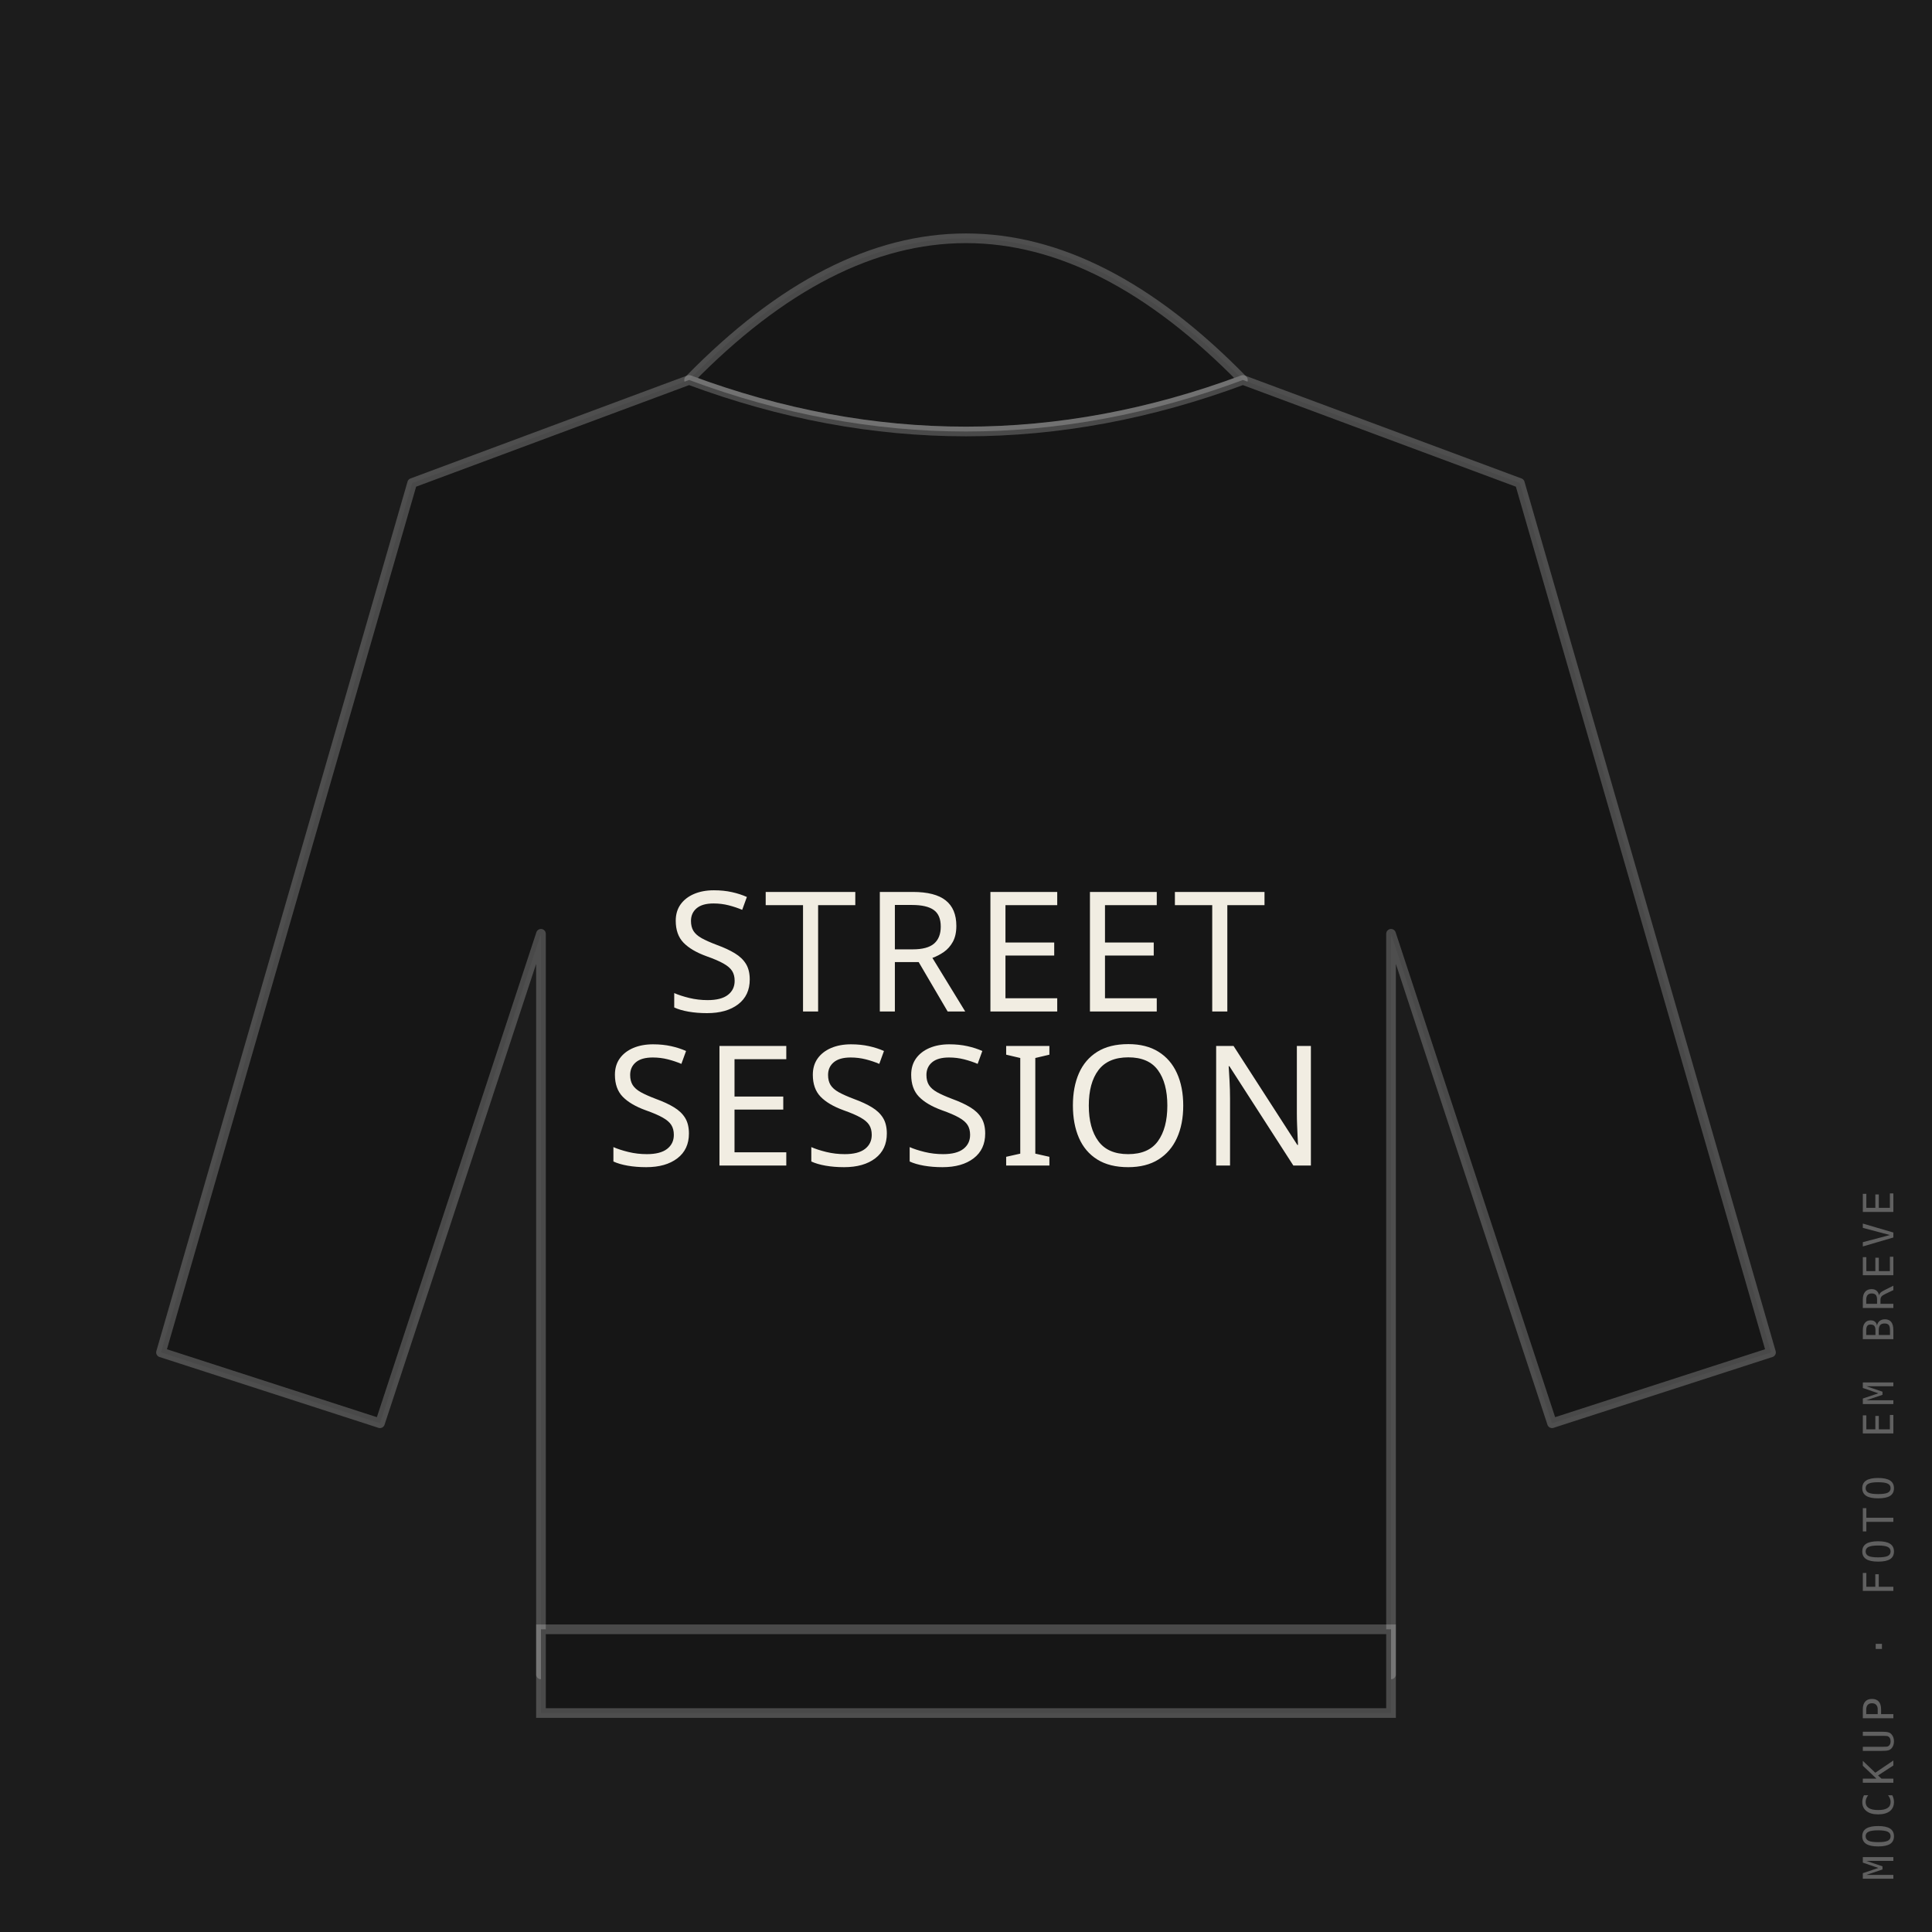
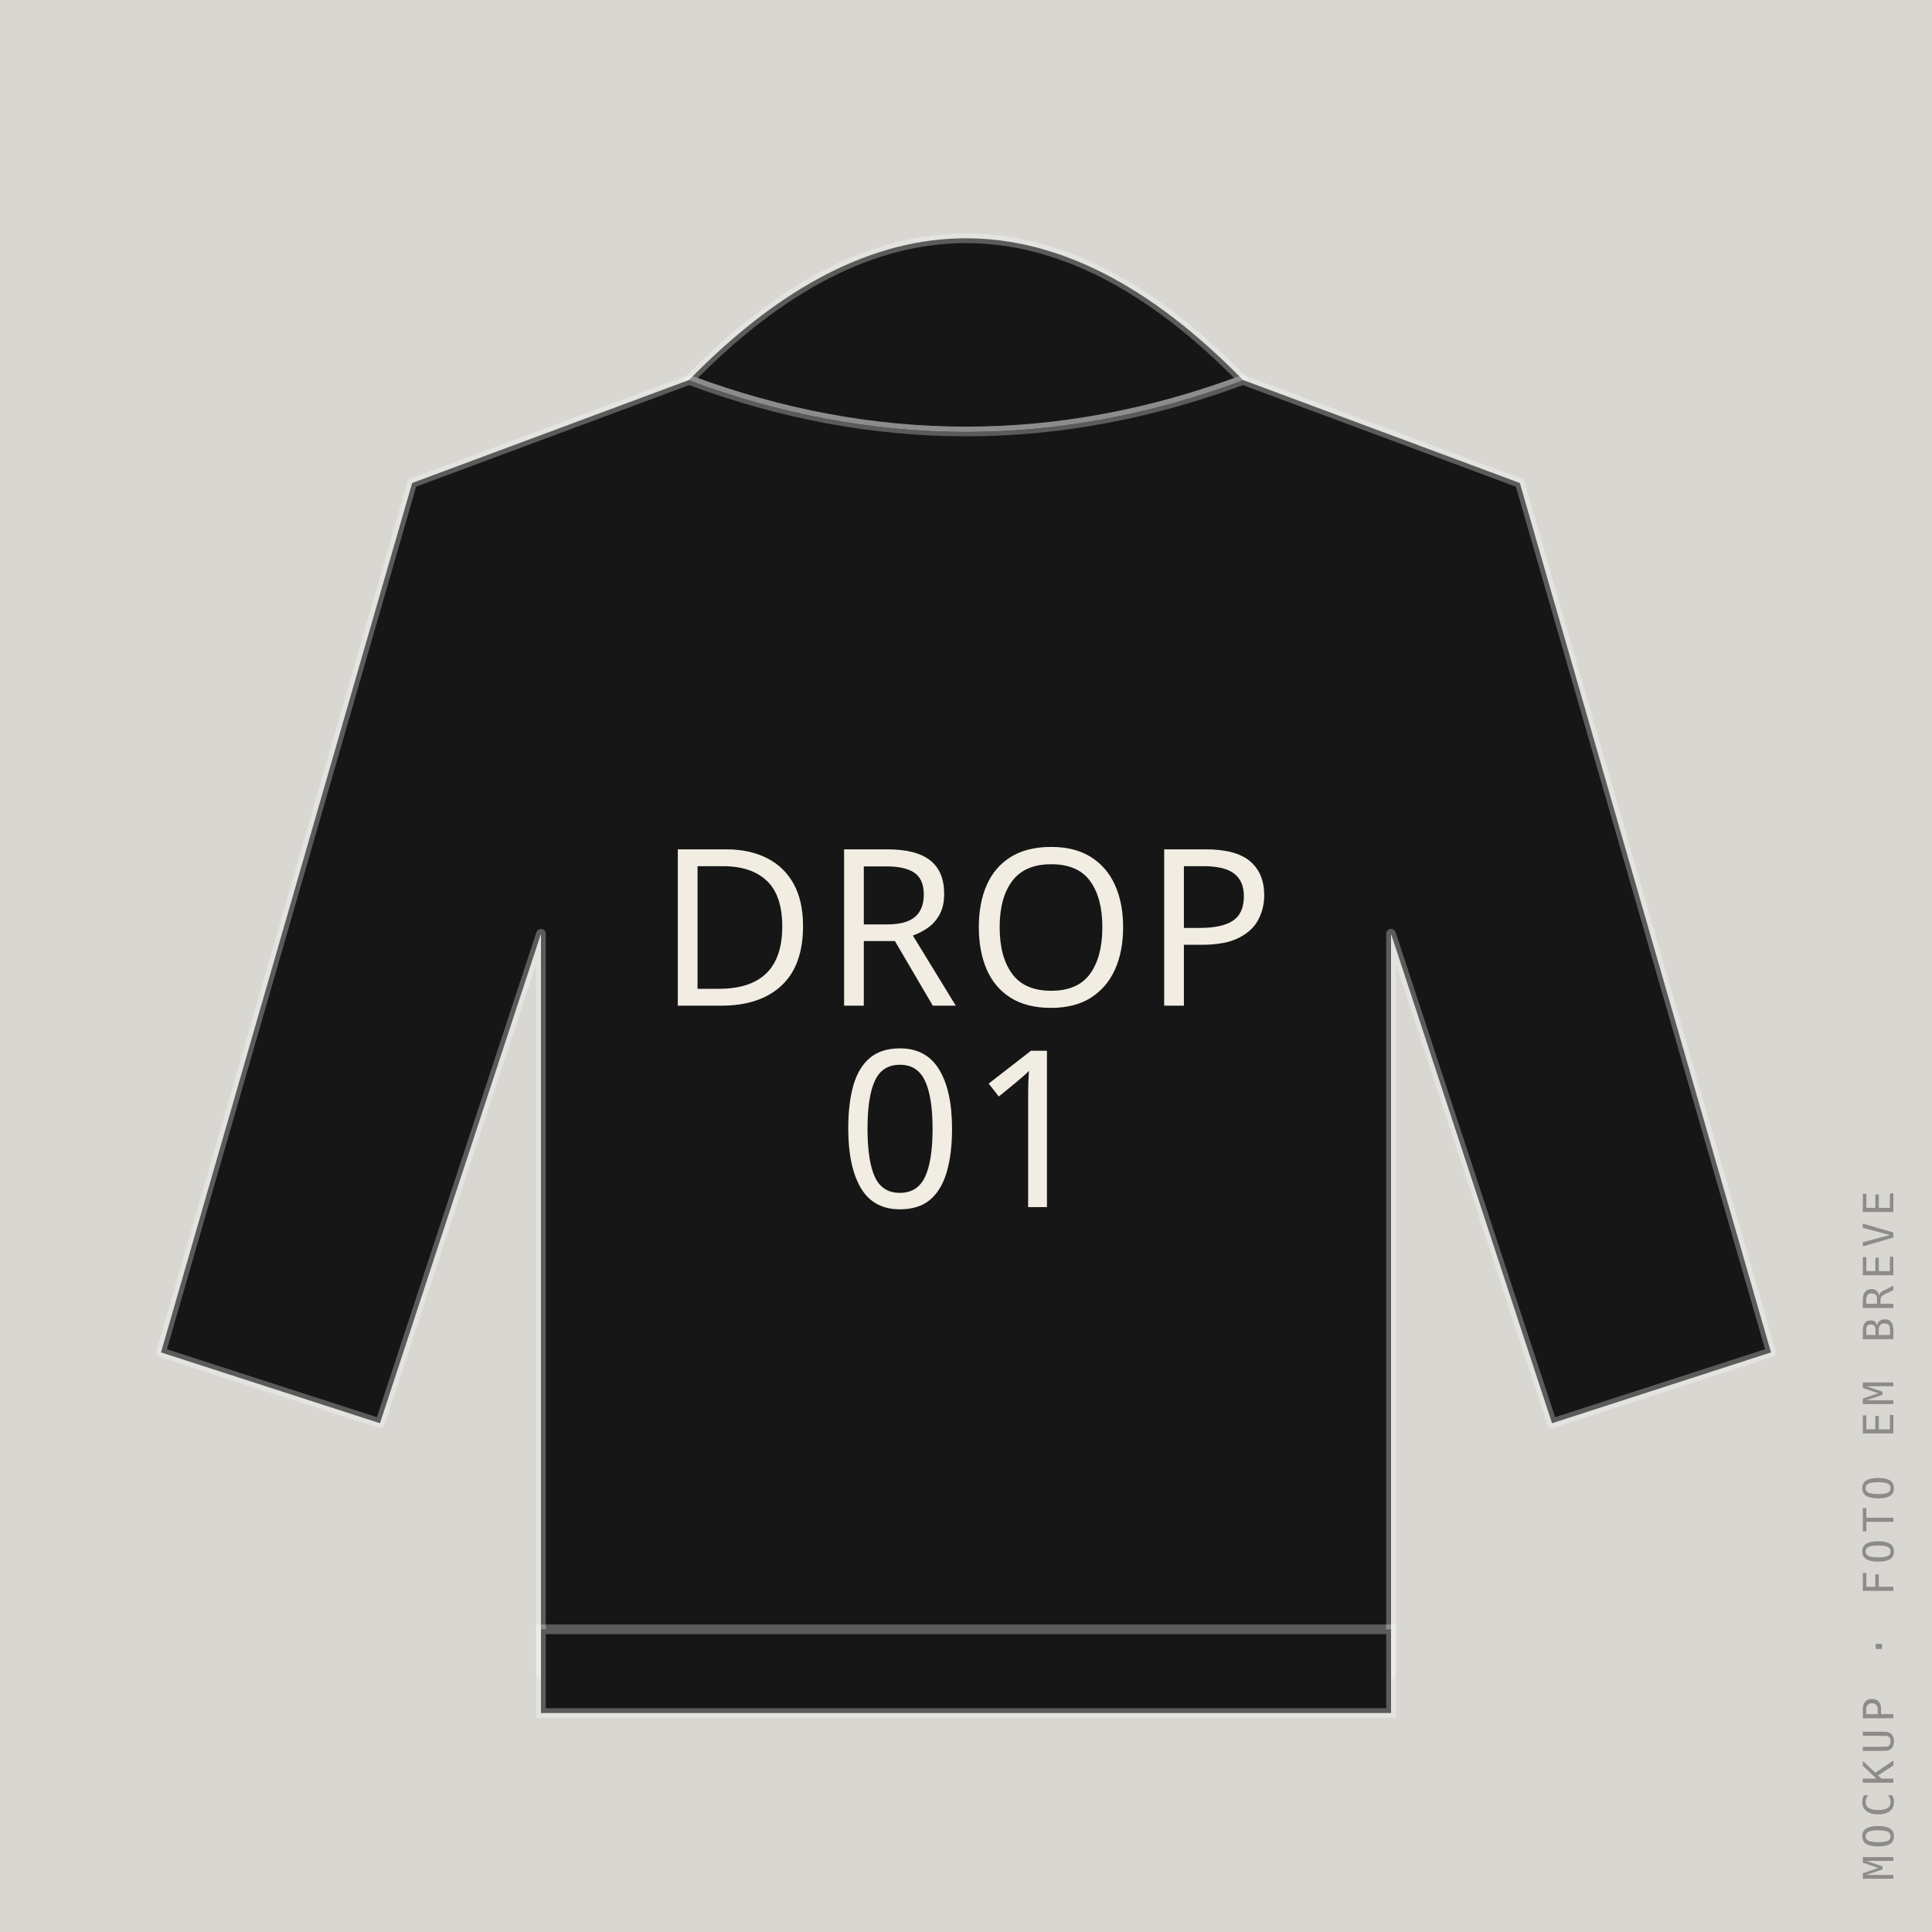
<svg xmlns="http://www.w3.org/2000/svg" viewBox="0 0 600 600">
-   <rect width="600" height="600" fill="#1c1c1c" />
-   <path d="M214 118 Q300 30 386 118 Q300 150 214 118 Z" fill="#161616" stroke="rgba(255,255,255,.22)" stroke-width="3" stroke-linejoin="round" />
-   <path d="M214 118 L128 150 L50 420 L118 442 L168 290 L168 520 L432 520 L432 290 L482 442 L550 420 L472 150 L386 118 Q300 150 214 118 Z" fill="#161616" stroke="rgba(255,255,255,.22)" stroke-width="3" stroke-linejoin="round" />
-   <rect x="168" y="506" width="264" height="26" fill="#161616" stroke="rgba(255,255,255,.22)" stroke-width="3" />
-   <text x="300" y="296.08" text-anchor="middle" dominant-baseline="middle" font-family="Impact, 'Arial Narrow', 'Arial Black', sans-serif" font-size="52" letter-spacing="2" fill="#f1ede2">STREET</text>
-   <text x="300" y="343.92" text-anchor="middle" dominant-baseline="middle" font-family="Impact, 'Arial Narrow', 'Arial Black', sans-serif" font-size="52" letter-spacing="2" fill="#f1ede2">SESSION</text>
-   <text transform="translate(588 584) rotate(-90)" font-family="monospace" font-size="13" letter-spacing="2" fill="rgba(255,255,255,.3)">MOCKUP · FOTO EM BREVE</text>
+   <rect width="600" height="600" fill="#d9d7d2" />
+   <path d="M214 118 Q300 30 386 118 Q300 150 214 118 Z" fill="#161616" stroke="rgba(255,255,255,.3)" stroke-width="3" stroke-linejoin="round" />
+   <path d="M214 118 L128 150 L50 420 L118 442 L168 290 L168 520 L432 520 L432 290 L482 442 L550 420 L472 150 L386 118 Q300 150 214 118 Z" fill="#161616" stroke="rgba(255,255,255,.3)" stroke-width="3" stroke-linejoin="round" />
+   <rect x="168" y="506" width="264" height="26" fill="#161616" stroke="rgba(255,255,255,.3)" stroke-width="3" />
+   <text x="300" y="288.72" text-anchor="middle" dominant-baseline="middle" font-family="Impact, 'Arial Narrow', 'Arial Black', sans-serif" font-size="68" letter-spacing="2" fill="#f1ede2">DROP</text>
+   <text x="300" y="351.28" text-anchor="middle" dominant-baseline="middle" font-family="Impact, 'Arial Narrow', 'Arial Black', sans-serif" font-size="68" letter-spacing="2" fill="#f1ede2">01</text>
+   <text transform="translate(588 584) rotate(-90)" font-family="monospace" font-size="13" letter-spacing="2" fill="rgba(0,0,0,.35)">MOCKUP · FOTO EM BREVE</text>
</svg>
